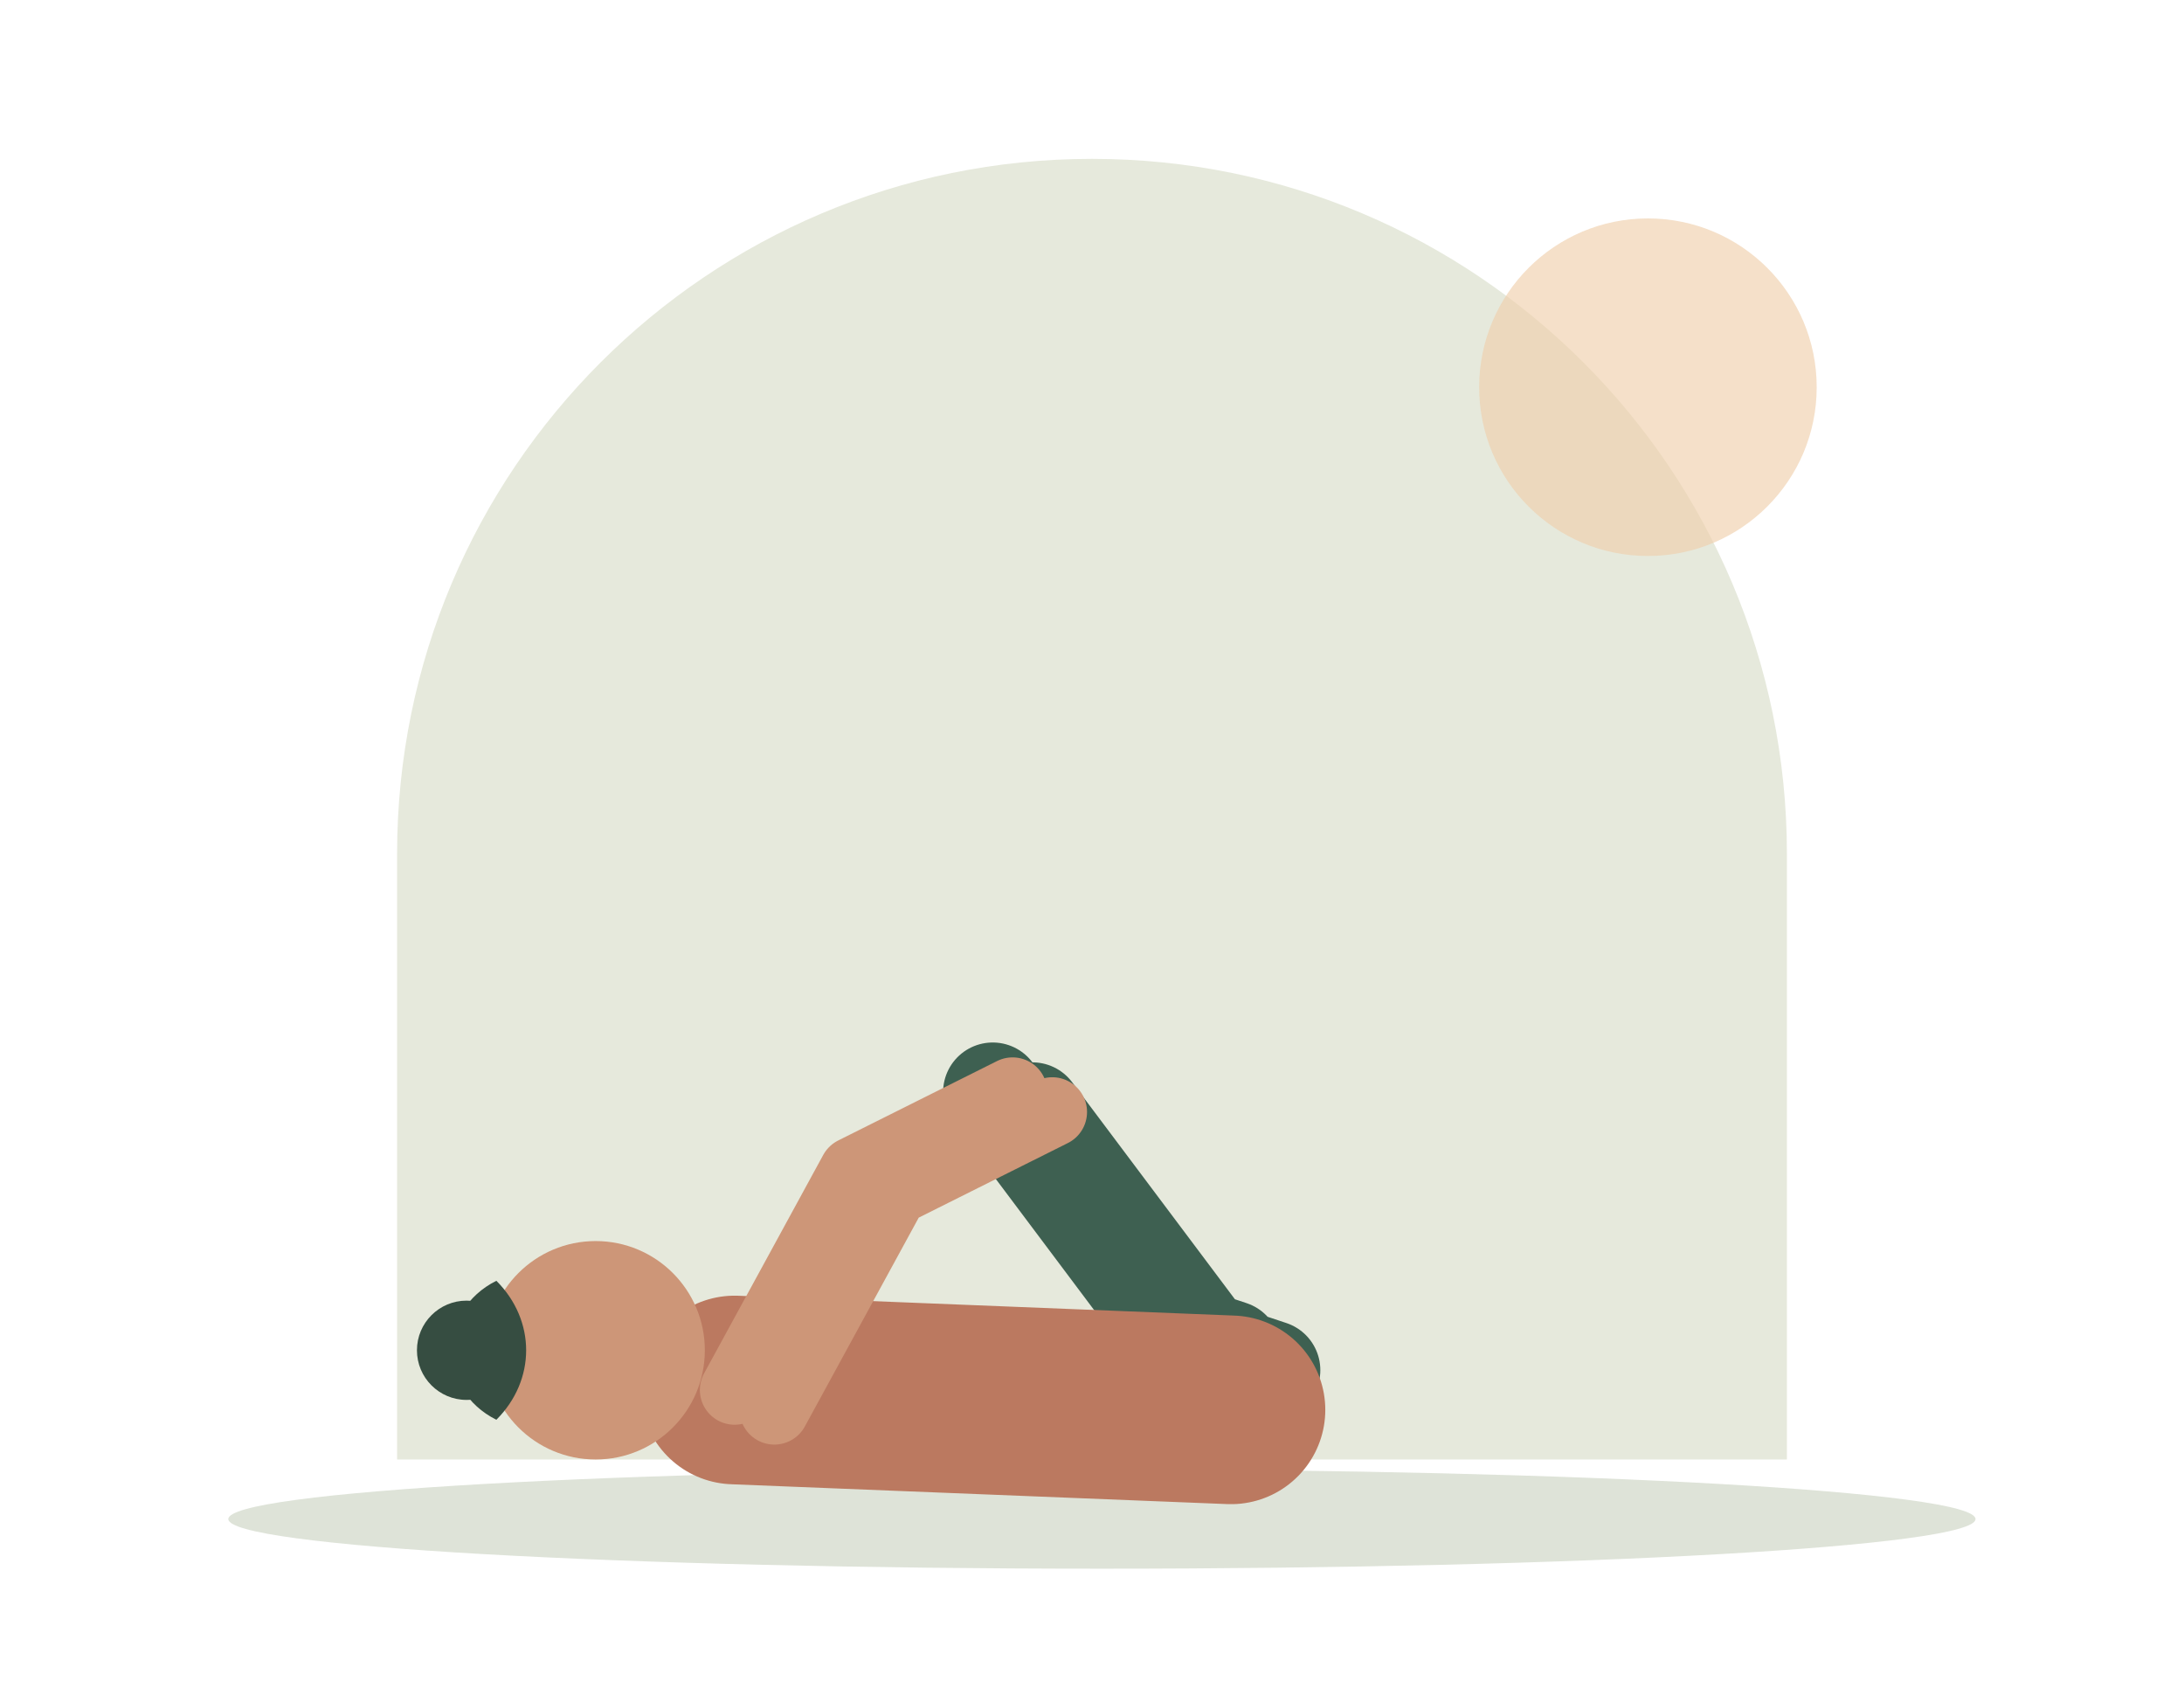
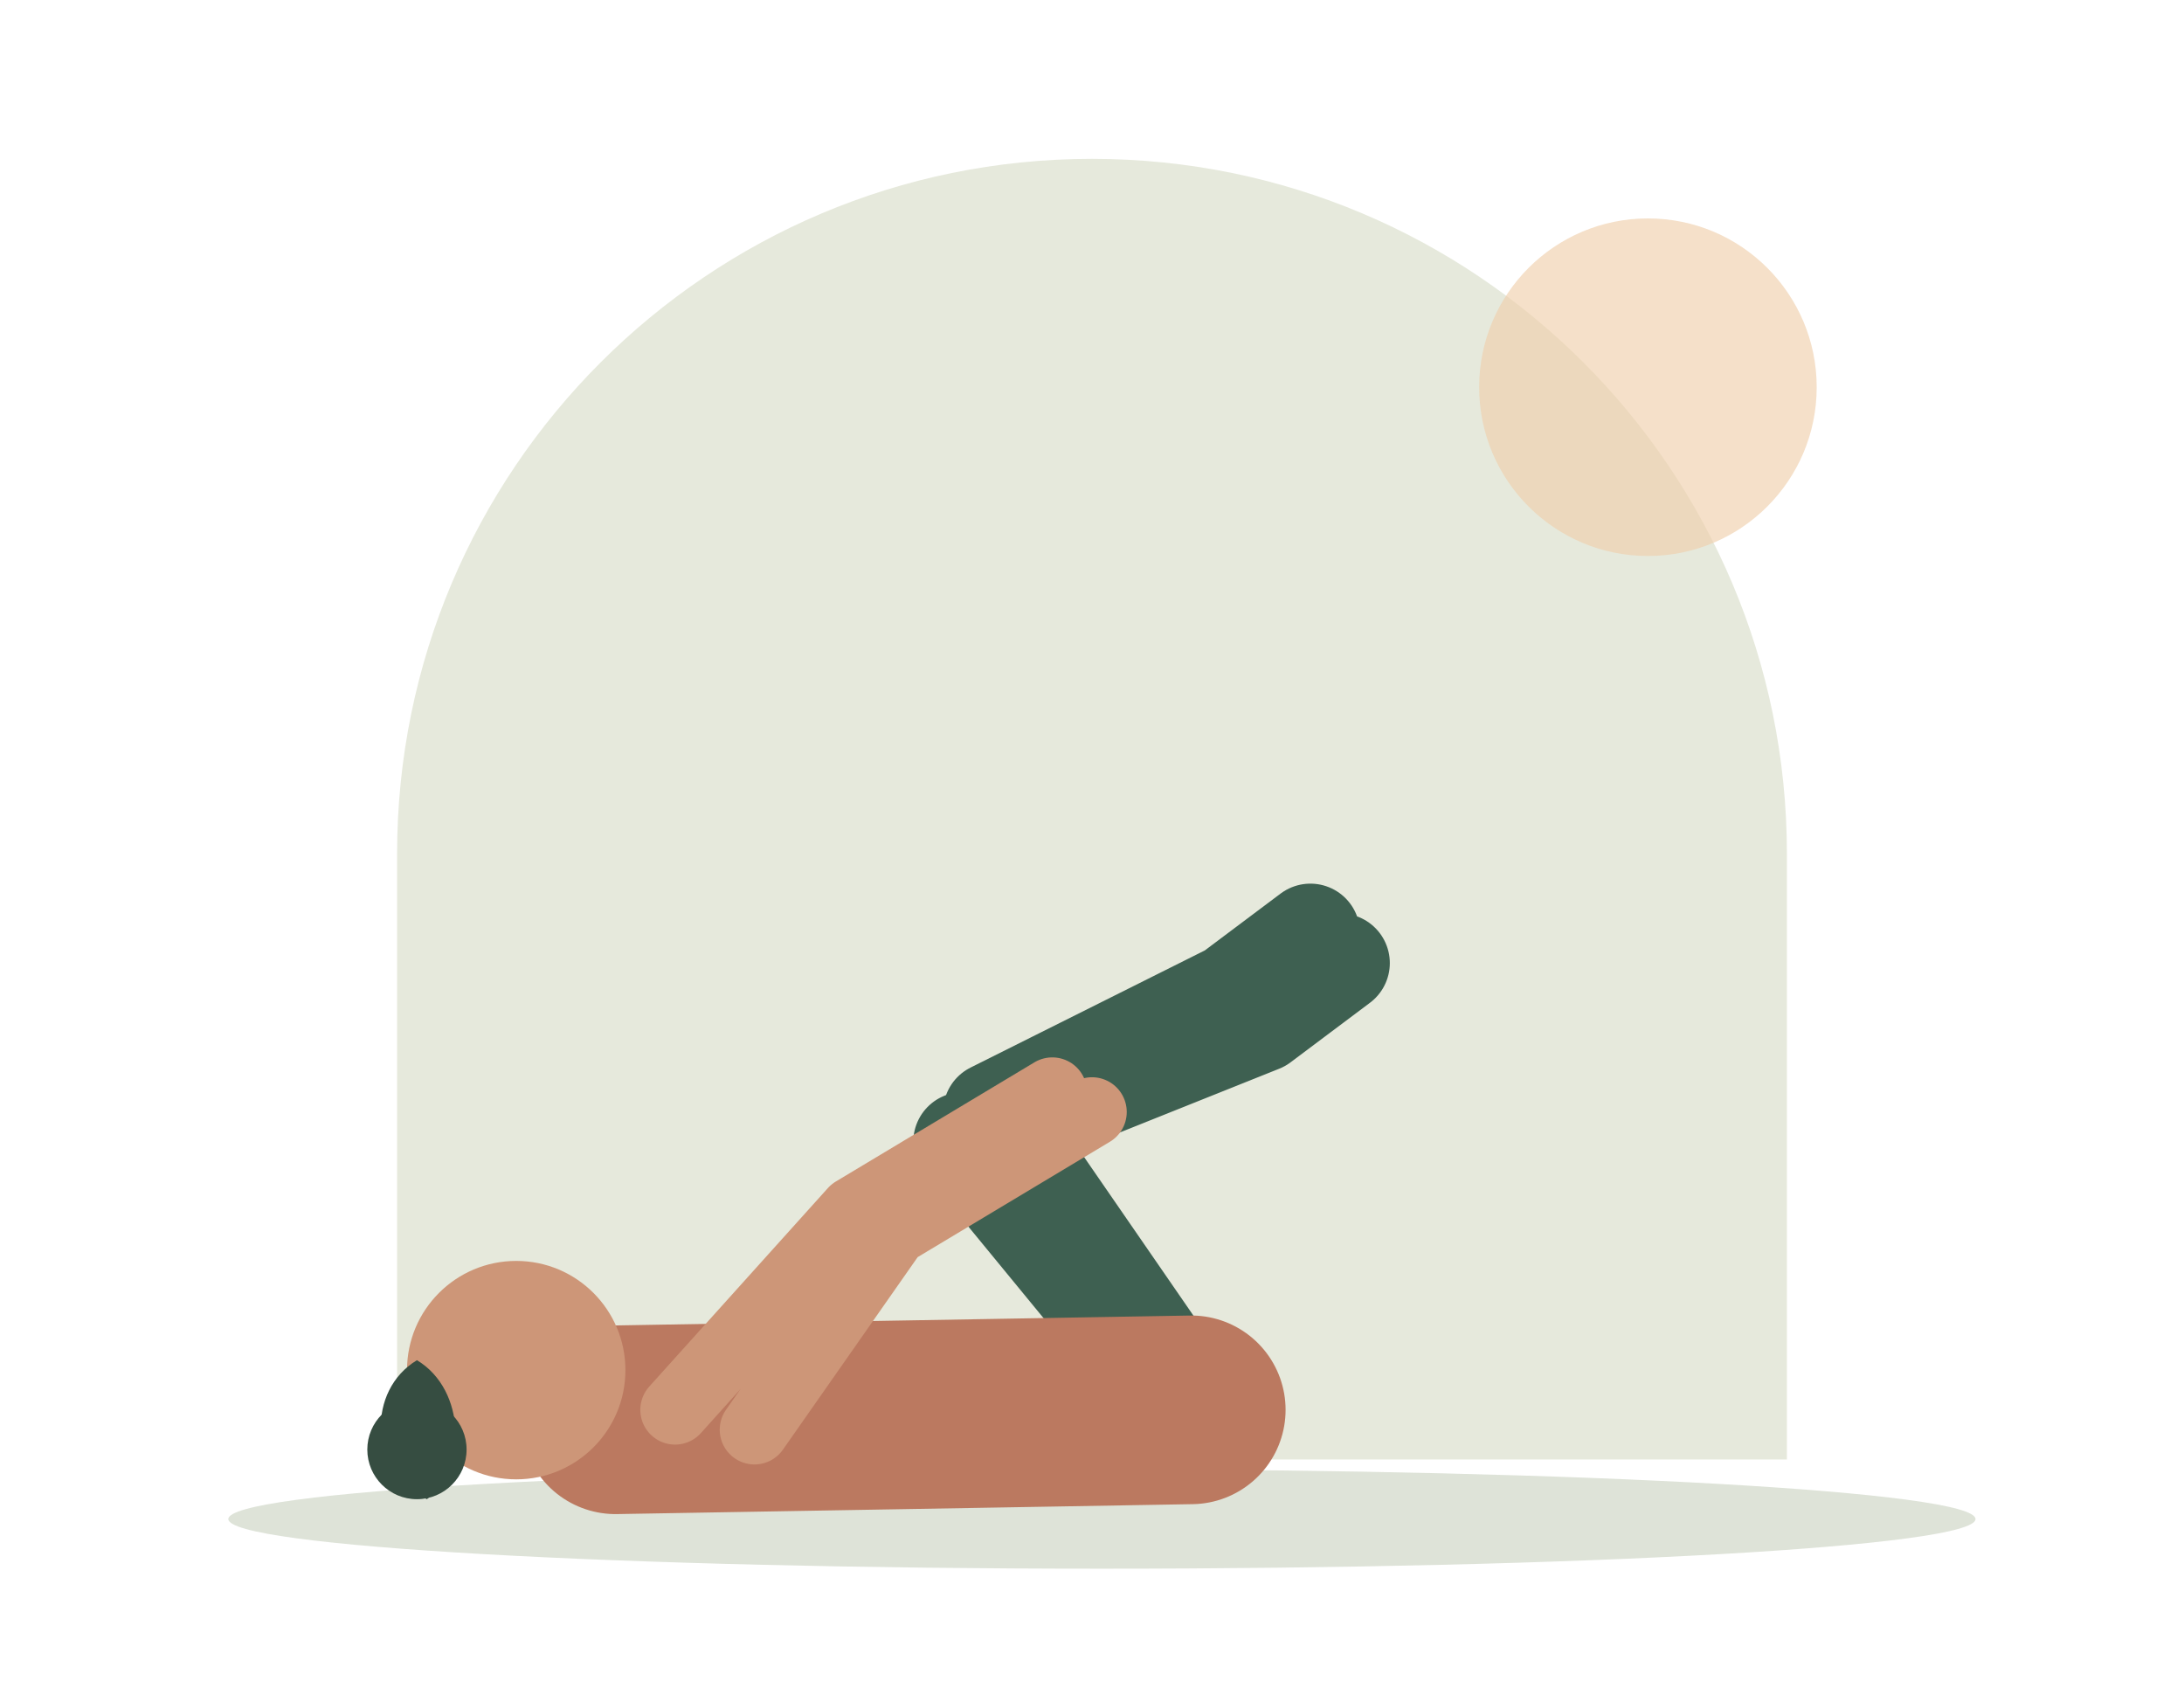
<svg xmlns="http://www.w3.org/2000/svg" width="440" height="340" viewBox="0 0 220 170">
  <path d="M40 147V86a70 70 0 0 1 140 0v61Z" fill="#e6e9dc" />
  <circle cx="166" cy="39" r="17" fill="#efcfac" opacity=".65" />
  <ellipse cx="111" cy="153" rx="88" ry="5" fill="#ccd4c3" opacity=".65" />
-   <path d="M124 142 L100 110 L118 134 L124 136 M126 144 L104 112 L122 136 L128 138" stroke="#3e6051" stroke-width="10" fill="none" stroke-linecap="round" stroke-linejoin="round" />
-   <path d="M74 140 L124 142" stroke="#bb7960" stroke-width="19" fill="none" stroke-linecap="round" />
-   <path d="M74 140 L86 118 L102 110 M78 142 L90 120 L106 112" stroke="#cd9678" stroke-width="7" fill="none" stroke-linecap="round" stroke-linejoin="round" />
-   <circle cx="60" cy="136" r="11" fill="#cd9678" />
-   <path d="M50 129 C44 132 44 140 50 143 C54 139 54 133 50 129 Z" fill="#364d41" />
-   <circle cx="47" cy="136" r="5" fill="#364d41" />
+   <path d="M120 141 L100 112 L124 100 L132 94 M120 143 L97 115 L127 103 L135 97" stroke="#3e6051" stroke-width="10" fill="none" stroke-linecap="round" stroke-linejoin="round" />
+   <path d="M62 143 L120 142" stroke="#bb7960" stroke-width="19" fill="none" stroke-linecap="round" />
+   <path d="M68 142 L86 122 L106 110 M76 144 L90 124 L110 112" stroke="#cd9678" stroke-width="7" fill="none" stroke-linecap="round" stroke-linejoin="round" />
+   <circle cx="52" cy="138" r="11" fill="#cd9678" />
+   <path d="M42 137 C37 140 37 148 43 151 C47 148 47 140 42 137 Z" fill="#364d41" />
+   <circle cx="42" cy="146" r="5" fill="#364d41" />
</svg>
